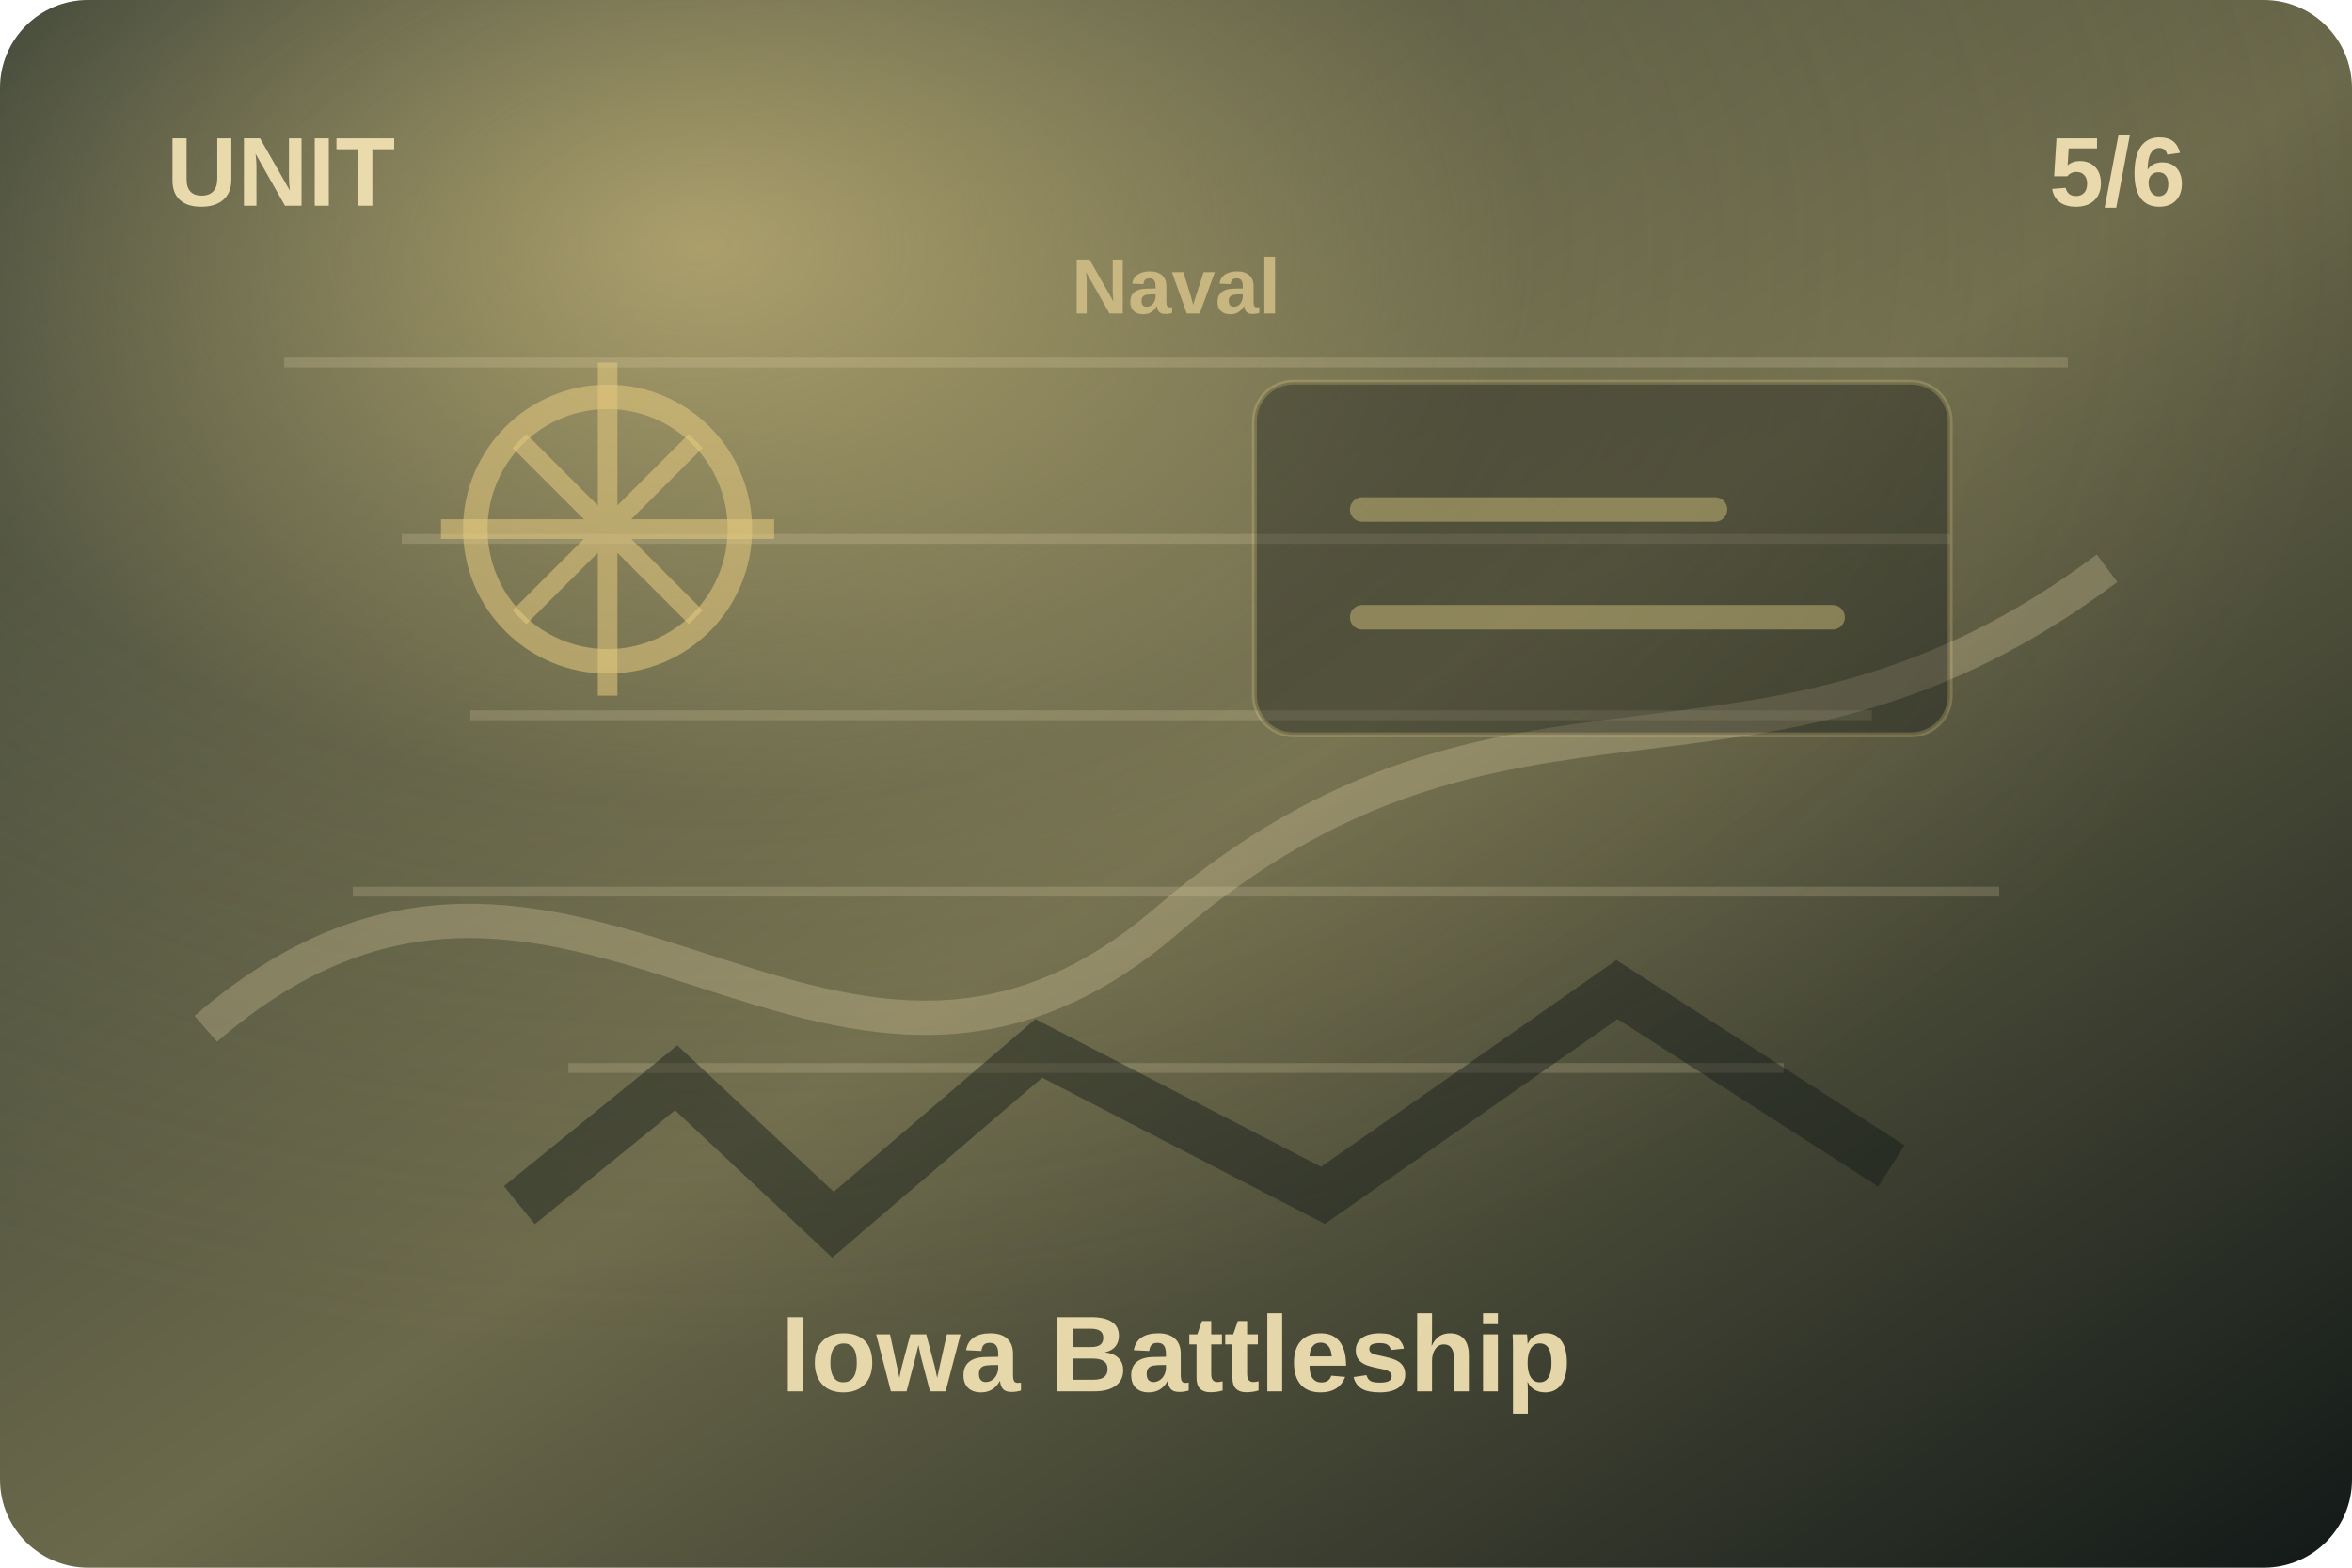
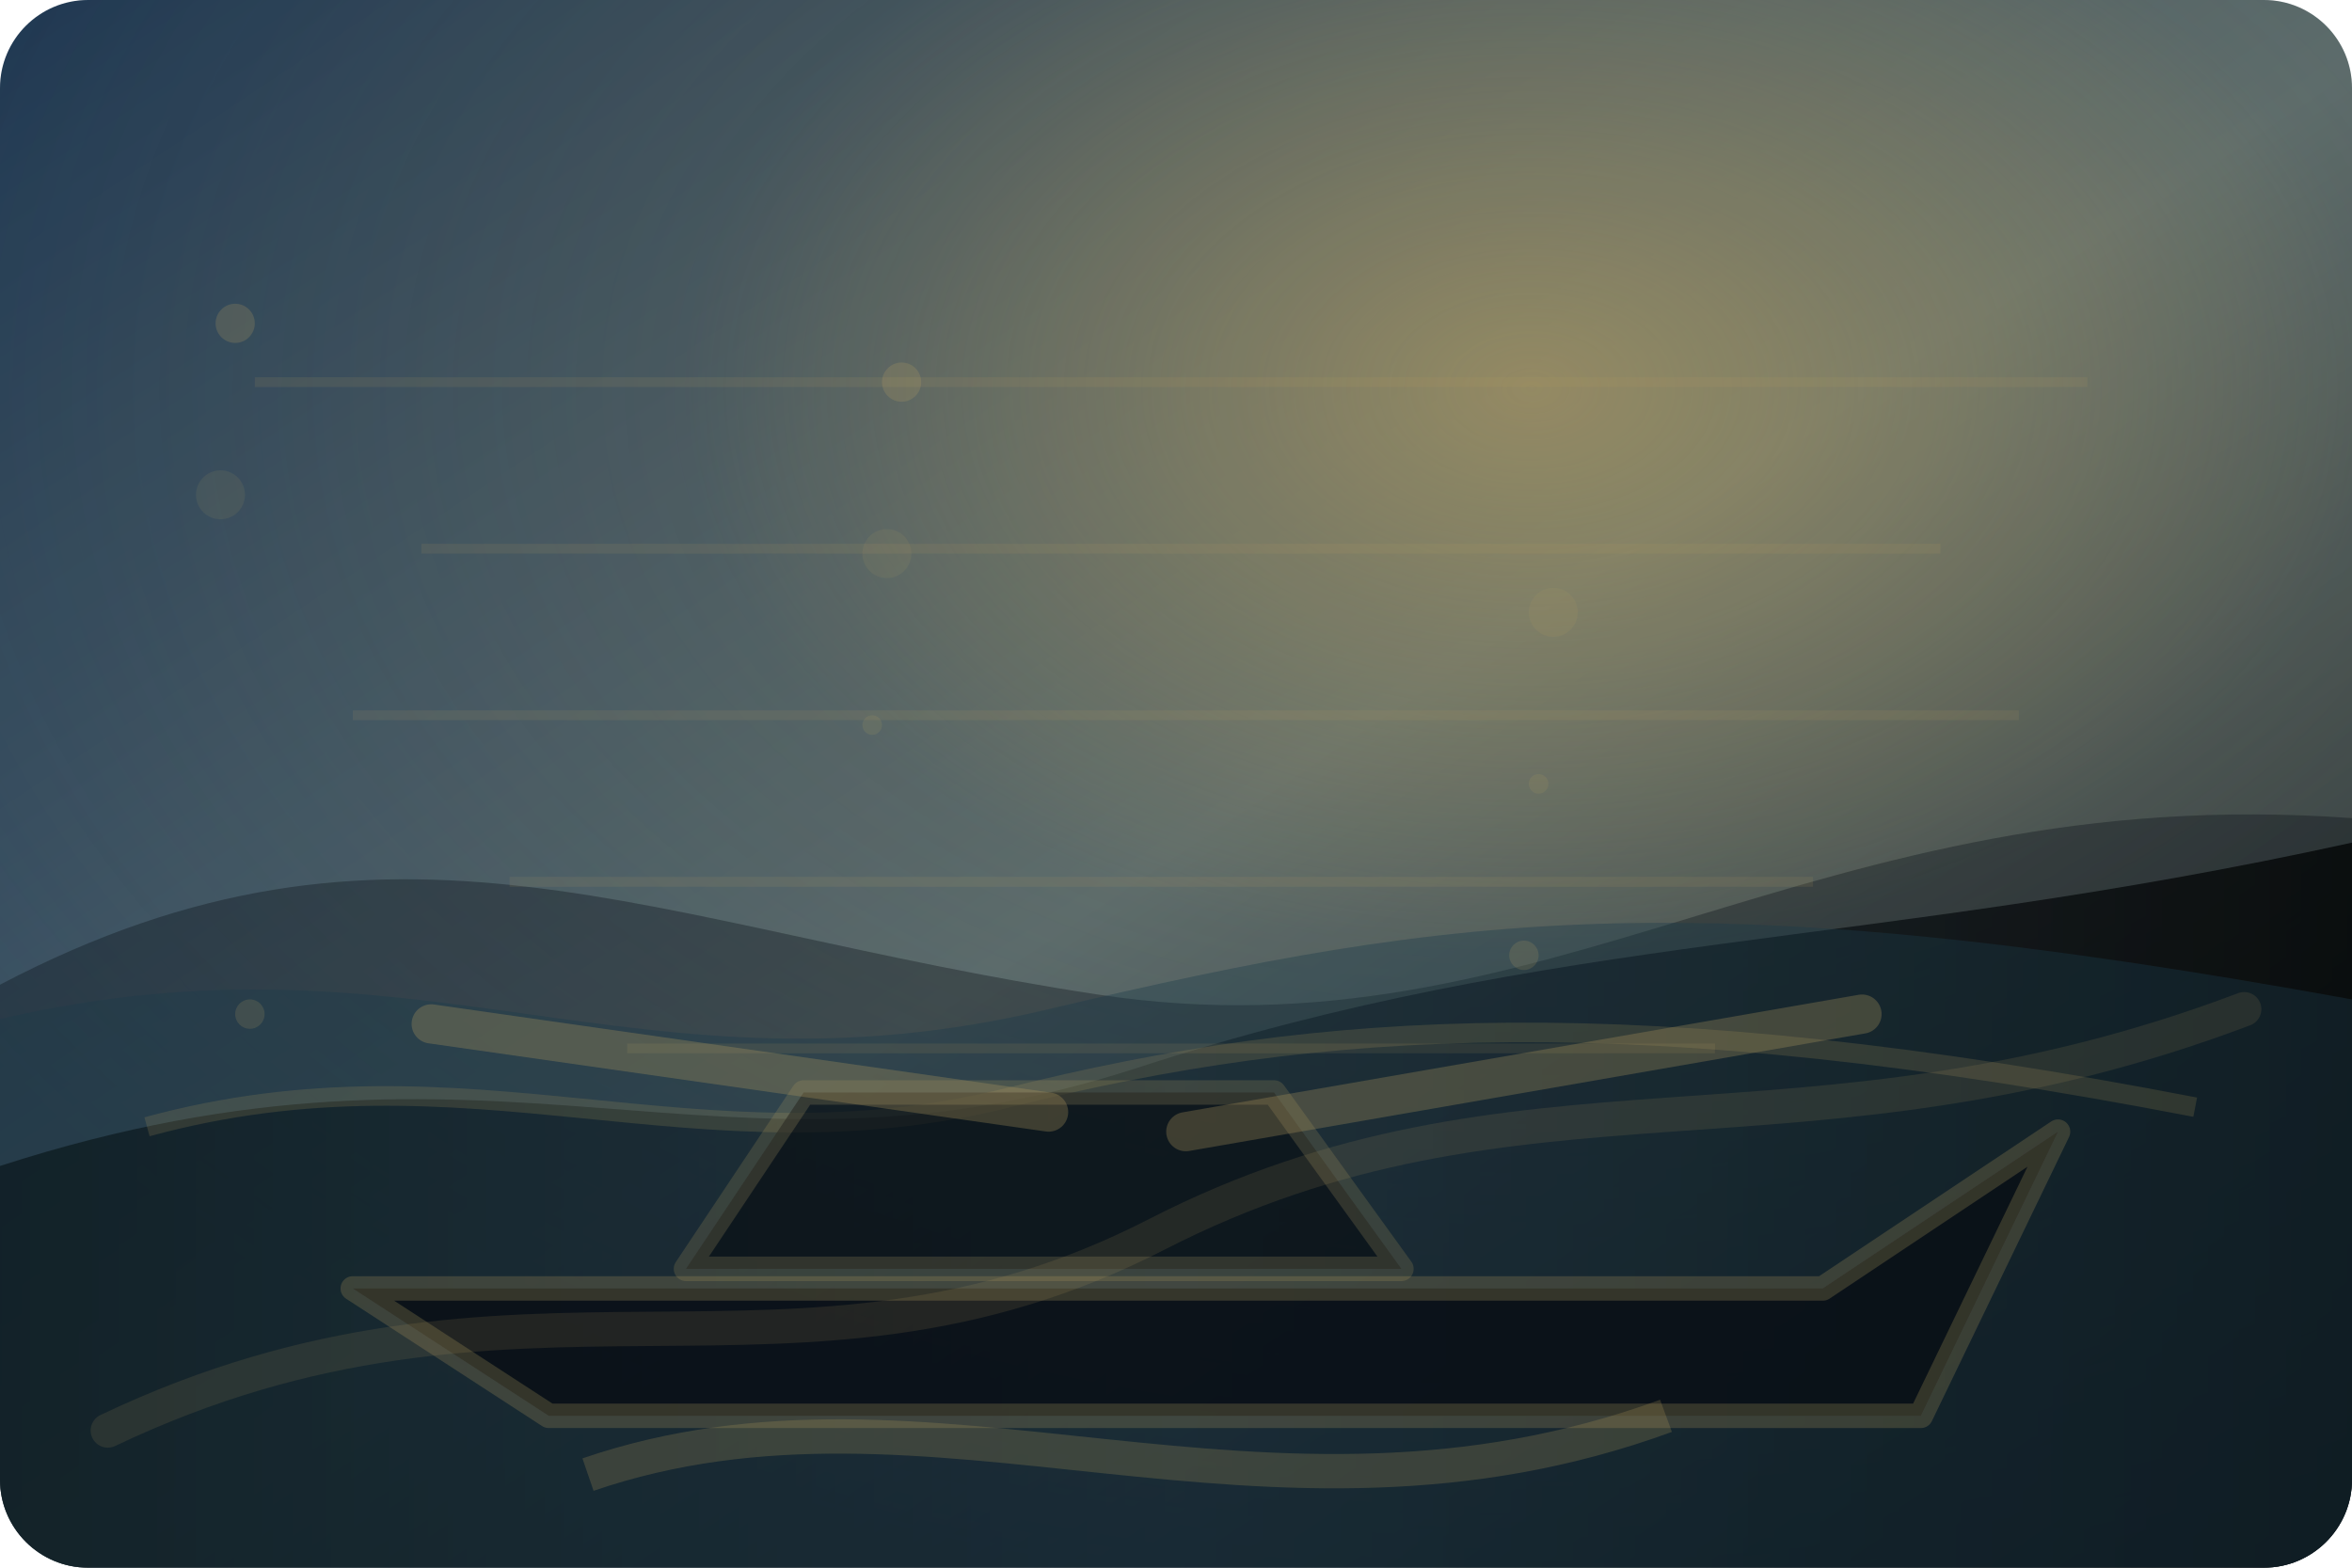
- <svg xmlns="http://www.w3.org/2000/svg" width="480" height="320" viewBox="0 0 480 320" role="img" aria-label="Iowa Battleship placeholder art">
+ <svg xmlns="http://www.w3.org/2000/svg" width="480" height="320" viewBox="0 0 480 320" role="img" aria-label="Iowa Battleship card art">
  <defs>
    <linearGradient id="bg" x1="0" x2="1" y1="0" y2="1">
-       <stop offset="0" stop-color="#26312d" />
-       <stop offset="0.52" stop-color="#6b694b" />
-       <stop offset="1" stop-color="#111817" />
+       <stop offset="0" stop-color="#1b3858" />
+       <stop offset="0.52" stop-color="#546b76" />
+       <stop offset="1" stop-color="#101820" />
    </linearGradient>
-     <radialGradient id="lamp" cx="30%" cy="16%" r="70%">
-       <stop offset="0" stop-color="#ead48a" stop-opacity="0.62" />
-       <stop offset="0.5" stop-color="#ead48a" stop-opacity="0.13" />
-       <stop offset="1" stop-color="#ead48a" stop-opacity="0" />
+     <radialGradient id="lamp" cx="65%" cy="25%" r="78%">
+       <stop offset="0" stop-color="#c8ad68" stop-opacity="0.68" />
+       <stop offset="0.46" stop-color="#c8ad68" stop-opacity="0.16" />
+       <stop offset="1" stop-color="#c8ad68" stop-opacity="0" />
    </radialGradient>
+     <linearGradient id="ground" x1="0" x2="1" y1="0" y2="0">
+       <stop offset="0" stop-color="#070a0a" stop-opacity="0.82" />
+       <stop offset="0.5" stop-color="#101820" stop-opacity="0.58" />
+       <stop offset="1" stop-color="#070a0a" stop-opacity="0.88" />
+     </linearGradient>
+     <filter id="grain">
+       <feTurbulence baseFrequency="0.72" numOctaves="2" seed="39" type="fractalNoise" />
+       <feColorMatrix type="saturate" values="0" />
+       <feComponentTransfer>
+         <feFuncA type="table" tableValues="0 0.18" />
+       </feComponentTransfer>
+       <feBlend mode="overlay" in2="SourceGraphic" />
+     </filter>
+     <clipPath id="round">
+       <rect width="480" height="320" rx="18" />
+     </clipPath>
  </defs>
-   <rect width="480" height="320" rx="18" fill="url(#bg)" />
-   <rect width="480" height="320" rx="18" fill="url(#lamp)" />
-   <path d="M42 210 C116 146 168 248 238 188 S358 170 430 116" fill="none" stroke="#f0ddb0" stroke-width="7" stroke-opacity="0.26" />
-   <path d="M58 74 H422 M82 110 H398 M96 146 H382 M72 182 H408 M116 218 H364" stroke="#f8e8bd" stroke-width="2" stroke-opacity="0.18" />
-   <path d="M106 246 L138 220 L170 250 L212 214 L270 244 L330 202 L386 238" fill="none" stroke="#101617" stroke-width="10" stroke-opacity="0.42" />
-   <circle cx="124" cy="108" r="27" fill="none" stroke="#e3c87e" stroke-width="5" stroke-opacity="0.55" />
-   <path d="M124 74 V142 M90 108 H158 M106 90 L142 126 M142 90 L106 126" stroke="#e3c87e" stroke-width="4" stroke-opacity="0.55" />
-   <rect x="256" y="78" width="142" height="72" rx="8" fill="#0b1112" fill-opacity="0.34" stroke="#ead48a" stroke-opacity="0.24" />
-   <path d="M278 126 H374 M278 104 H350" stroke="#ead48a" stroke-width="5" stroke-linecap="round" stroke-opacity="0.4" />
-   <text x="240" y="284" text-anchor="middle" font-family="Arial, sans-serif" font-size="22" font-weight="700" fill="#f3e3b4" opacity="0.92">Iowa Battleship</text>
-   <text x="34" y="42" font-family="Arial, sans-serif" font-size="20" font-weight="700" fill="#f3e3b4" opacity="0.92">UNIT</text>
-   <text x="446" y="42" text-anchor="end" font-family="Arial, sans-serif" font-size="20" font-weight="700" fill="#f3e3b4" opacity="0.92">5/6</text>
-   <text x="240" y="64" text-anchor="middle" font-family="Arial, sans-serif" font-size="16" font-weight="700" fill="#d7c28a" opacity="0.82">Naval</text>
+   <g clip-path="url(#round)">
+     <rect width="480" height="320" fill="url(#bg)" />
+     <rect width="480" height="320" fill="url(#lamp)" />
+     <path d="M0 201 C80 159 132 189 224 203 S370 159 480 167 V320 H0 Z" fill="#091016" opacity="0.34" />
+     <path d="M0 238 C102 205 146 246 232 218 S380 194 480 172 V320 H0 Z" fill="url(#ground)" />
+     <path d="M0 208 C86 188 130 226 214 206 S348 180 480 204 V320 H0 Z" fill="#1e3f50" opacity="0.38" />
+     <path d="M30 230 C96 212 142 240 206 224 S334 204 448 226" fill="none" stroke="#c8ad68" stroke-width="4" stroke-opacity="0.18" />
+     <path d="M52 78 H426 M86 112 H396 M72 146 H412 M104 180 H370 M128 214 H350" stroke="#c8ad68" stroke-width="2" stroke-opacity="0.12" />
+     <g fill="#091016" stroke="#c8ad68" stroke-opacity="0.28" stroke-width="5" stroke-linejoin="round">
+       <path d="M72 263 H372 L420 231 L392 289 H112 Z" opacity="0.84" />
+       <path d="M164 223 H260 L286 259 H140 Z" opacity="0.7" />
+       <path d="M242 231 L380 207 M214 227 L88 209" fill="none" stroke-width="8" stroke-linecap="round" />
+       <path d="M120 301 C190 277 258 319 340 289" fill="none" stroke-width="7" stroke-opacity="0.22" />
+     </g>
+     <circle cx="45" cy="101" r="5" fill="#c8ad68" opacity="0.1" />
+     <circle cx="178" cy="148" r="2" fill="#c8ad68" opacity="0.14" />
+     <circle cx="311" cy="195" r="3" fill="#c8ad68" opacity="0.18" />
+     <circle cx="48" cy="66" r="4" fill="#c8ad68" opacity="0.22" />
+     <circle cx="181" cy="113" r="5" fill="#c8ad68" opacity="0.1" />
+     <circle cx="314" cy="160" r="2" fill="#c8ad68" opacity="0.14" />
+     <circle cx="51" cy="207" r="3" fill="#c8ad68" opacity="0.18" />
+     <circle cx="184" cy="78" r="4" fill="#c8ad68" opacity="0.22" />
+     <circle cx="317" cy="125" r="5" fill="#c8ad68" opacity="0.1" />
+     <rect width="480" height="320" fill="#000" opacity="0.08" filter="url(#grain)" />
+     <path d="M22 292 C106 252 162 290 236 252 S368 240 458 206" fill="none" stroke="#c8ad68" stroke-width="7" stroke-linecap="round" stroke-opacity="0.12" />
+   </g>
</svg>
